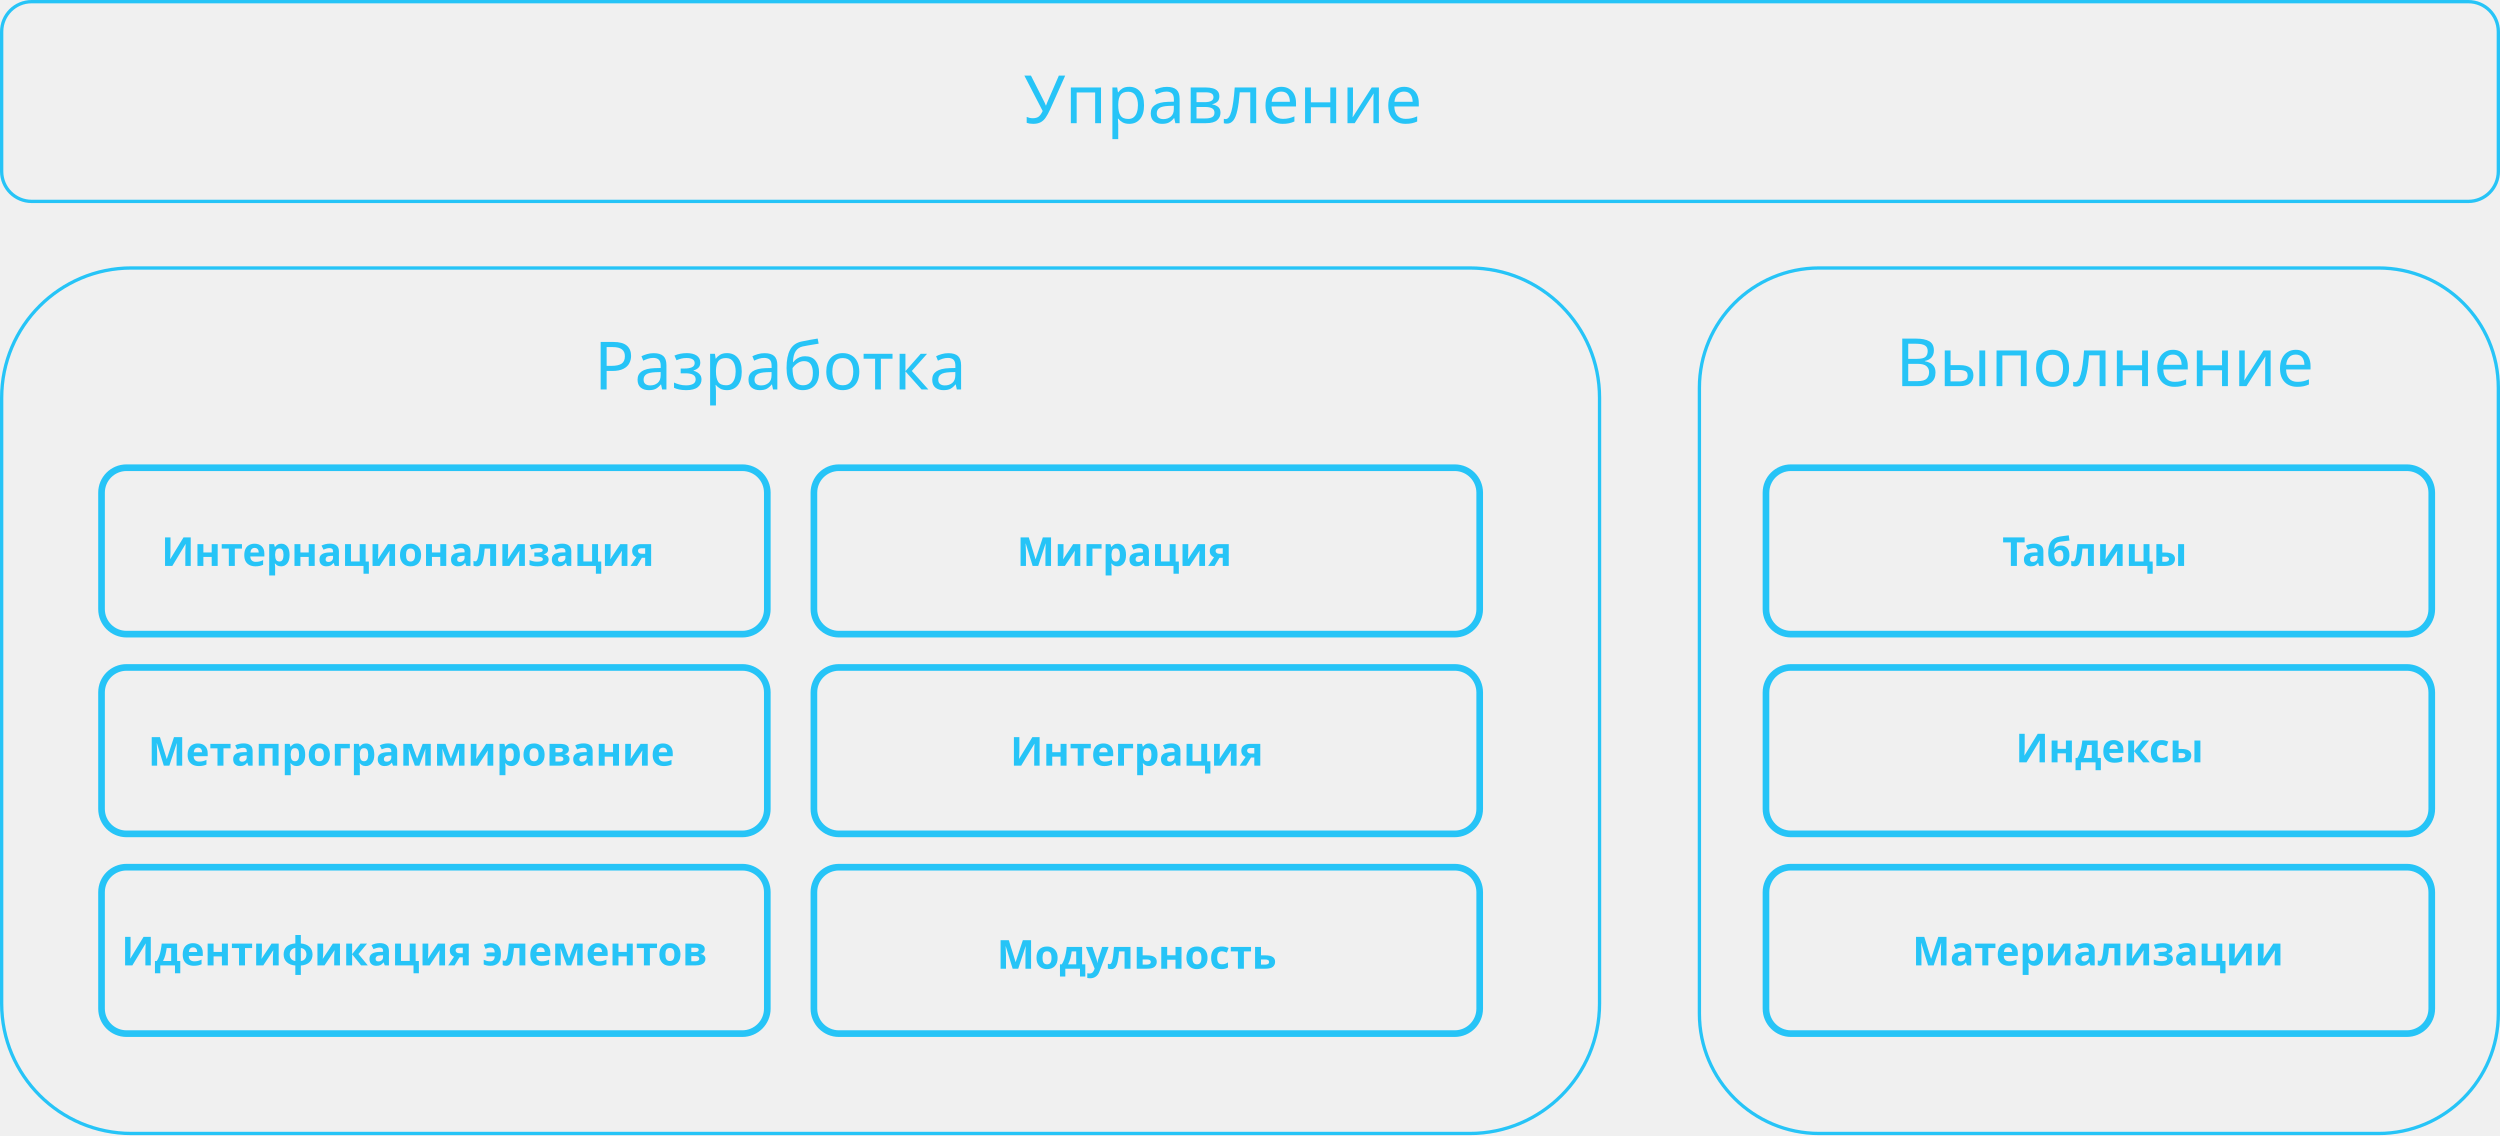
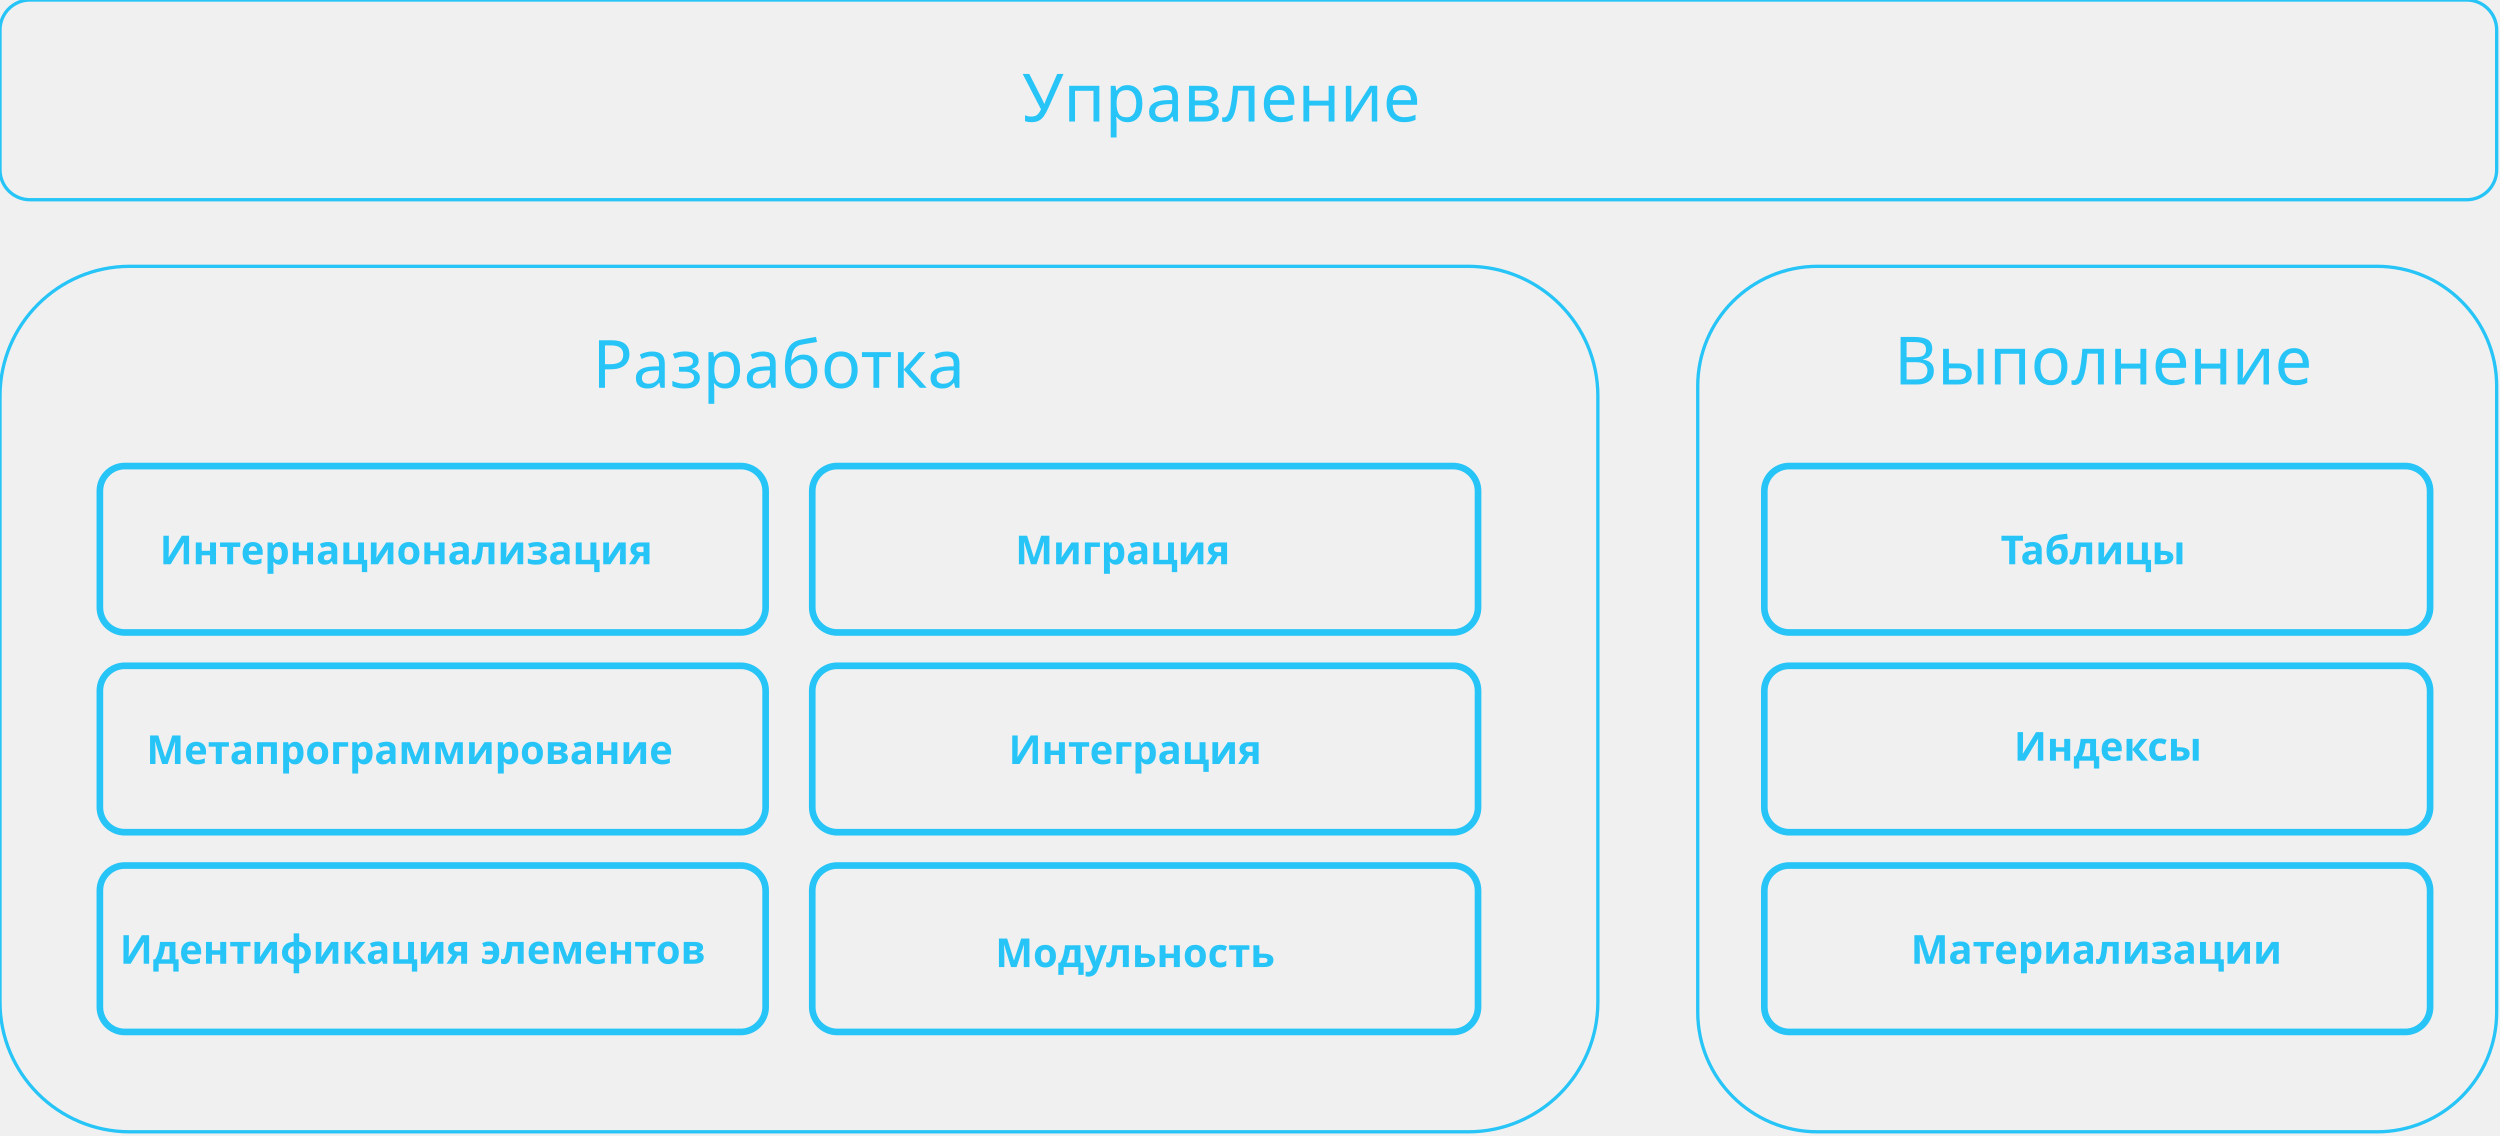
- <svg xmlns="http://www.w3.org/2000/svg" xmlns:xlink="http://www.w3.org/1999/xlink" version="1.1" width="751" height="341" viewBox="-0.5 -0.5 751 341" content="&lt;mxfile modified=&quot;2019-04-02T08:02:27.128Z&quot; host=&quot;www.draw.io&quot; agent=&quot;Mozilla/5.0 (Windows NT 6.1; Win64; x64) AppleWebKit/537.36 (KHTML, like Gecko) Chrome/73.0.368.86 Safari/537.36&quot; version=&quot;10.6.0&quot; etag=&quot;FdsoWs3k3fHUezWZNw-q&quot; type=&quot;google&quot;&gt;&lt;diagram id=&quot;5f2ae4af-fbd3-b9dc-90e3-8405dd81448f&quot; name=&quot;Page-1&quot;&gt;7V1bc6M4Fv41fkyXrlwe7Tjp2aqZqtnqqpnupy3aJg47xGQx6aT7168EAgtdMHYAOYnzQPDhJo4+fTo65yDN8PXDy+c8erz/I1vH6QyB9csML2cIUc9nWy74WQlgCL1KssmTtZDtBV+SX7EQAiF9StbxrnVikWVpkTy2hatsu41XRUsW5Xn23D7tLkvbT32MNrEm+LKKUl36d7Iu7itpgPy9/Lc42dzXT4ZeWB15iOqTxZvs7qN19iyJ8M0MX+dZVlR7Dy/XccqVV+uluu7WcrQpWB5viz4XYB8jEJLvdz4KKIjCK0qrW/yI0ifxtqKkxc/69fPsabuO+R3gDC+e75Mi/vIYrfjRZ1bhTHZfPKTi8F22LUQNYv5bL6Eo9I84L+IXSSRK/DnOHuIi/8lOEUcDT2hP4AfXv5/3leGHQnbfqogaQZFAwKa5+V5JbEfoqa/OAk1F8ZoBRvzM8uI+22TbKL3ZSxd7JYK2wuKXpPjKxZ+o+PWtPrJlJZUO8Z/fxA3+GxfFT6Hn6KnImGj/3N+z7FGvDkS6qmOXPeWr2PLGkIhWF+WbuDgAJa6LzmrN4zQqkh/txjVoDdXlPWtUk6CF6iuIdVgHkOqwJnQMVMPzVxnEgf+JtrlA1xkiBipA3hg6Q+evs8DvoTISTKYybFCZl7JHLiL+/Dy+K6Xe/554n8iUU/BOfs4fiG7X2erpgemC0Ue2/ZTu7p52fCfLN+wg74Z37P+PJH7m+5+iFT9thssj/+IFQj4CAHv727O9TfmfkWoY8O2ClFtabpczVi0BKveDcp/U+2w7L7eglHvSOayklXBZChfSDa8tN78pt40q2FtETdFURB3AUBtwjcHBO41V9pCsxP6uyLN/GnMGcfAlaXqdpVlePgbflX8ClLfRQ5Jy/PwV5+toG/HqSpMNU+5yxeojztvghaj+LYoNmydKTwDl3zAwD4EK88Z6lKkBGHA+CpuaOqDJYO4FAQwCC8qvJcCREoK4hinbv66hWZ3DJLCGaXn0AtBT+y6I4Fkh1GT4T4ZQiCHweT/dAVEq8SMot7elBEgAxpIESAx7LdExaDHs/sylROX0AuzhmBdSl7j2nBoYYRAQgsJOC0Pu+KkJxro9cQHnYKzrFp2+S3RiEoYeGz4eg84Gl0sTOhtiXUrEupCO+hdMj0+4oUtEBy4RHYSEegdM3eBCsRNTrFM8hk4ZllJWmrAbkMDCsMExHFpuL6A9FbTkzPwF9cPdOQx8/5BZoDjH5pJ7YHGB4oBQdGuiQlMkYFooWizUuTx8h22erLjxAsWBoei0K4em+MpkSCQ4hIBahvJz2efka14oKDlQUStY0AecrLqKNh7b1b7NtrGCNSHS8MQrP1lF6VwceEjW6zIebWoA7Ri1BbJyRHmoEQ1WYWcgwCbq34pRjQI7pzEqToChzTOKBMUJb2gz/F5IfTSV9o/xbn401EFCwGHYQUymgh3VquQ1aSUDJI/YU1Os6u9MI8HiDTvTSOrcsOHSSMSlf2YJK+y++hGlSvUHiLbvUr2NuFCp2qYkJ9a2yU+tVL/r3IGwThWo9eNRrX141GQNBKM0EH/QBmIFd+/m0dHErNrvxD6GU2Hf09ziGPQDv34zAkLlVmrmSPXS2q3meR79lE575CfsuoutPElQir1spPsKtlOVYriG7dQhyq0HCi02K5RioJXdELZD/FKE9P0OogbgxUA1HBjkdWqccKBkcnqqVLldz3kuNFdUGu12XP9GgwG2uKxhx6+iumqmrI6caAj0IcO6IR0kQ0nlxs5IyF7LmVijuVCpy96MiUGgA6gfZw5BUU02+htIYD4NYMhhRwoDOl1NOvXVYYqDkNrGqrYMnaXksvNNI1Z7PK6Sfc8vPZIWhPO0Lgk6DWjUPVBnl3Q66Yxqo3dTC+7Rdw3PP6dXhFNvFoEepMSWD6Uk9CnZpnXiNOrO+HsFn1zYQ1CFr3AHILo5C32ocwcZhTvIu7dPennC+hrAE5CI02zh0s4gtqSKhiya9h/UVNKktd+2v8FQyKU5+aYO3jQ3RBej5PRhcmizjN2wijcNq4xqmkwxoGlXGurpFO81NkJ0wrGRKdf2XVigQR8LFE8EGBAqbhEw5fjXqbMVAQw9ZOuX5lJkFkjG7SVjanD3a4hdel9R+N7N1ToOODHjnP6RsdNsynLMawvChEAbxjbfAH3ALN9VlqbR4y75Xkp4GTY8ONEqz1jZbliJDbplkTom4jBuiGXISuiqhbzyrnZlbbLHAogeXyp0m3AupwrbwozHOGcYaB/57n38Em144RePcZ4wvXOc1dI/axHHWu82AdQ2IWNQbx8mPOotZ5NH64TViJo+daBBWBpWpXXG/BBQ5GFIfTYi9rEXkMEag9c240wRTWiaZWec1mByH0/bGmxJyGO6Ci4gFyBv4I044P2BQA49NeVrPyJ1A3OnzvnKr2abDqW/c35k/9mlUYzbKPRsFqOjzpR/PYqjDjufPIX4x1lCrAo6LKFFO3wF1PmDkD67BZW+ttJnw1hKNwzb4TH5qxigWV39xhIfLhEcBO2BQGCA/3SfH2BTrEWpIueZwaDNGITouQa+aeik5UwNo7I3kUytfGvg6yrz6hdpgWwckh00mfqY6SgNjfo0n5e1Urp9WX2851i49CYItyieTJVSRnSeY5Pz/NxaDW1Ts4cMrQYaiGacqV9rXDiaNYv6GPC5hb3ogau+2u5ybqTuknX8PcrtY9bGcgfSpG9zSd7OrHm/TschTGbt0yHf6SfbxKm/u4Slj+3DyMZ8lWey0E3Z9zwJ2xCgqw2GmgoNBsR02RTEqbu6nGeNYsuUFUfTXZ+JAi9I7e9LVowax0h16kquyNEWDOyecg20Qds4Dk6lzosjbTaiI01PSzDifjI3GsFDjvD2A7GZ9nnYuMkHpM/iA3UjP4PkA+LcfenZbDF5lkaZULBml90IGrrQimtaYXYfbrEKNXzXMyGrOM0EF/Pr2mYwNbrQFR+4jH55av7jPxc5fz/5sF+YKZ4YQ7aMMXA6ipOcOJ3muYwR2T5qek245wNjdeCYDsTtfBZiWDTKvFLMKHCdaOqSdbS7b4aU/TPUm5kBRJ0zyW3C3+4VfnYS9jHbzuc7STLsql4dsym8uUoCQ1dSeenRs79gqgyviLLY3cELQqBAZOC5X4jT8IBwiuHXxAeUYYD8Ve2ynffzpjqdQS0hArSBvmFNLWjy/o/SudQhhWE7l3pfmgWmwwVwRpxG0RviNHgsp2kXjM1pdQB22kSBFp5c4oScB06AMvqi3gGcIIq7LhgBJ07d7HvHAE7WVzNEGTAQDW/5HtNcOSFhJeN9l9gjzVHY7KHm6P6KvWxhuMuy2Quau+yfS5qjN4ayXDeyxdWGL56crCyjSn39CqL10FRKxZ1LI88P3VsDeGa9tSnlWyVYjfCkWmlT40mZU9PRZ1+3/DRzuKk5eMGpM7iFgXIj1dc6YtoWdR9fsE0wSVqxg6U02cbbIiAX/lRqyrmfzJ9KnftTbckcZn9qR58HpEV4m/T5Zr3Txodar3f6PpDZZ4n3Y8AJ1QkqsWklCC+cCp5O180r4WlbCEJeEdq/wHMaeKJQgedVY8DJ+KzHrkPjM82+/Y6+XuH889/Zxv/3X/+Jf/2aaDF4TUsGXVoVpy8Gf2XIW/VNFtgQi8Eb1eZ2sQ1AKSWe5RPIOdYidQcjcm9wuNU7Ivcq7PGPClXwmQZiA623wX7mGa/RvdnNx9d/ZOuYn/F/&lt;/diagram&gt;&lt;/mxfile&gt;" id="svg334">
+ <svg xmlns="http://www.w3.org/2000/svg" xmlns:xlink="http://www.w3.org/1999/xlink" version="1.1" viewBox="0 0 751 341" content="&lt;mxfile modified=&quot;2019-04-02T08:02:27.128Z&quot; host=&quot;www.draw.io&quot; agent=&quot;Mozilla/5.0 (Windows NT 6.1; Win64; x64) AppleWebKit/537.36 (KHTML, like Gecko) Chrome/73.0.368.86 Safari/537.36&quot; version=&quot;10.6.0&quot; etag=&quot;FdsoWs3k3fHUezWZNw-q&quot; type=&quot;google&quot;&gt;&lt;diagram id=&quot;5f2ae4af-fbd3-b9dc-90e3-8405dd81448f&quot; name=&quot;Page-1&quot;&gt;7V1bc6M4Fv41fkyXrlwe7Tjp2aqZqtnqqpnupy3aJg47xGQx6aT7168EAgtdMHYAOYnzQPDhJo4+fTo65yDN8PXDy+c8erz/I1vH6QyB9csML2cIUc9nWy74WQlgCL1KssmTtZDtBV+SX7EQAiF9StbxrnVikWVpkTy2hatsu41XRUsW5Xn23D7tLkvbT32MNrEm+LKKUl36d7Iu7itpgPy9/Lc42dzXT4ZeWB15iOqTxZvs7qN19iyJ8M0MX+dZVlR7Dy/XccqVV+uluu7WcrQpWB5viz4XYB8jEJLvdz4KKIjCK0qrW/yI0ifxtqKkxc/69fPsabuO+R3gDC+e75Mi/vIYrfjRZ1bhTHZfPKTi8F22LUQNYv5bL6Eo9I84L+IXSSRK/DnOHuIi/8lOEUcDT2hP4AfXv5/3leGHQnbfqogaQZFAwKa5+V5JbEfoqa/OAk1F8ZoBRvzM8uI+22TbKL3ZSxd7JYK2wuKXpPjKxZ+o+PWtPrJlJZUO8Z/fxA3+GxfFT6Hn6KnImGj/3N+z7FGvDkS6qmOXPeWr2PLGkIhWF+WbuDgAJa6LzmrN4zQqkh/txjVoDdXlPWtUk6CF6iuIdVgHkOqwJnQMVMPzVxnEgf+JtrlA1xkiBipA3hg6Q+evs8DvoTISTKYybFCZl7JHLiL+/Dy+K6Xe/554n8iUU/BOfs4fiG7X2erpgemC0Ue2/ZTu7p52fCfLN+wg74Z37P+PJH7m+5+iFT9thssj/+IFQj4CAHv727O9TfmfkWoY8O2ClFtabpczVi0BKveDcp/U+2w7L7eglHvSOayklXBZChfSDa8tN78pt40q2FtETdFURB3AUBtwjcHBO41V9pCsxP6uyLN/GnMGcfAlaXqdpVlePgbflX8ClLfRQ5Jy/PwV5+toG/HqSpMNU+5yxeojztvghaj+LYoNmydKTwDl3zAwD4EK88Z6lKkBGHA+CpuaOqDJYO4FAQwCC8qvJcCREoK4hinbv66hWZ3DJLCGaXn0AtBT+y6I4Fkh1GT4T4ZQiCHweT/dAVEq8SMot7elBEgAxpIESAx7LdExaDHs/sylROX0AuzhmBdSl7j2nBoYYRAQgsJOC0Pu+KkJxro9cQHnYKzrFp2+S3RiEoYeGz4eg84Gl0sTOhtiXUrEupCO+hdMj0+4oUtEBy4RHYSEegdM3eBCsRNTrFM8hk4ZllJWmrAbkMDCsMExHFpuL6A9FbTkzPwF9cPdOQx8/5BZoDjH5pJ7YHGB4oBQdGuiQlMkYFooWizUuTx8h22erLjxAsWBoei0K4em+MpkSCQ4hIBahvJz2efka14oKDlQUStY0AecrLqKNh7b1b7NtrGCNSHS8MQrP1lF6VwceEjW6zIebWoA7Ri1BbJyRHmoEQ1WYWcgwCbq34pRjQI7pzEqToChzTOKBMUJb2gz/F5IfTSV9o/xbn401EFCwGHYQUymgh3VquQ1aSUDJI/YU1Os6u9MI8HiDTvTSOrcsOHSSMSlf2YJK+y++hGlSvUHiLbvUr2NuFCp2qYkJ9a2yU+tVL/r3IGwThWo9eNRrX141GQNBKM0EH/QBmIFd+/m0dHErNrvxD6GU2Hf09ziGPQDv34zAkLlVmrmSPXS2q3meR79lE575CfsuoutPElQir1spPsKtlOVYriG7dQhyq0HCi02K5RioJXdELZD/FKE9P0OogbgxUA1HBjkdWqccKBkcnqqVLldz3kuNFdUGu12XP9GgwG2uKxhx6+iumqmrI6caAj0IcO6IR0kQ0nlxs5IyF7LmVijuVCpy96MiUGgA6gfZw5BUU02+htIYD4NYMhhRwoDOl1NOvXVYYqDkNrGqrYMnaXksvNNI1Z7PK6Sfc8vPZIWhPO0Lgk6DWjUPVBnl3Q66Yxqo3dTC+7Rdw3PP6dXhFNvFoEepMSWD6Uk9CnZpnXiNOrO+HsFn1zYQ1CFr3AHILo5C32ocwcZhTvIu7dPennC+hrAE5CI02zh0s4gtqSKhiya9h/UVNKktd+2v8FQyKU5+aYO3jQ3RBej5PRhcmizjN2wijcNq4xqmkwxoGlXGurpFO81NkJ0wrGRKdf2XVigQR8LFE8EGBAqbhEw5fjXqbMVAQw9ZOuX5lJkFkjG7SVjanD3a4hdel9R+N7N1ToOODHjnP6RsdNsynLMawvChEAbxjbfAH3ALN9VlqbR4y75Xkp4GTY8ONEqz1jZbliJDbplkTom4jBuiGXISuiqhbzyrnZlbbLHAogeXyp0m3AupwrbwozHOGcYaB/57n38Em144RePcZ4wvXOc1dI/axHHWu82AdQ2IWNQbx8mPOotZ5NH64TViJo+daBBWBpWpXXG/BBQ5GFIfTYi9rEXkMEag9c240wRTWiaZWec1mByH0/bGmxJyGO6Ci4gFyBv4I044P2BQA49NeVrPyJ1A3OnzvnKr2abDqW/c35k/9mlUYzbKPRsFqOjzpR/PYqjDjufPIX4x1lCrAo6LKFFO3wF1PmDkD67BZW+ttJnw1hKNwzb4TH5qxigWV39xhIfLhEcBO2BQGCA/3SfH2BTrEWpIueZwaDNGITouQa+aeik5UwNo7I3kUytfGvg6yrz6hdpgWwckh00mfqY6SgNjfo0n5e1Urp9WX2851i49CYItyieTJVSRnSeY5Pz/NxaDW1Ts4cMrQYaiGacqV9rXDiaNYv6GPC5hb3ogau+2u5ybqTuknX8PcrtY9bGcgfSpG9zSd7OrHm/TschTGbt0yHf6SfbxKm/u4Slj+3DyMZ8lWey0E3Z9zwJ2xCgqw2GmgoNBsR02RTEqbu6nGeNYsuUFUfTXZ+JAi9I7e9LVowax0h16kquyNEWDOyecg20Qds4Dk6lzosjbTaiI01PSzDifjI3GsFDjvD2A7GZ9nnYuMkHpM/iA3UjP4PkA+LcfenZbDF5lkaZULBml90IGrrQimtaYXYfbrEKNXzXMyGrOM0EF/Pr2mYwNbrQFR+4jH55av7jPxc5fz/5sF+YKZ4YQ7aMMXA6ipOcOJ3muYwR2T5qek245wNjdeCYDsTtfBZiWDTKvFLMKHCdaOqSdbS7b4aU/TPUm5kBRJ0zyW3C3+4VfnYS9jHbzuc7STLsql4dsym8uUoCQ1dSeenRs79gqgyviLLY3cELQqBAZOC5X4jT8IBwiuHXxAeUYYD8Ve2ynffzpjqdQS0hArSBvmFNLWjy/o/SudQhhWE7l3pfmgWmwwVwRpxG0RviNHgsp2kXjM1pdQB22kSBFp5c4oScB06AMvqi3gGcIIq7LhgBJ07d7HvHAE7WVzNEGTAQDW/5HtNcOSFhJeN9l9gjzVHY7KHm6P6KvWxhuMuy2Quau+yfS5qjN4ayXDeyxdWGL56crCyjSn39CqL10FRKxZ1LI88P3VsDeGa9tSnlWyVYjfCkWmlT40mZU9PRZ1+3/DRzuKk5eMGpM7iFgXIj1dc6YtoWdR9fsE0wSVqxg6U02cbbIiAX/lRqyrmfzJ9KnftTbckcZn9qR58HpEV4m/T5Zr3Txodar3f6PpDZZ4n3Y8AJ1QkqsWklCC+cCp5O180r4WlbCEJeEdq/wHMaeKJQgedVY8DJ+KzHrkPjM82+/Y6+XuH889/Zxv/3X/+Jf/2aaDF4TUsGXVoVpy8Gf2XIW/VNFtgQi8Eb1eZ2sQ1AKSWe5RPIOdYidQcjcm9wuNU7Ivcq7PGPClXwmQZiA623wX7mGa/RvdnNx9d/ZOuYn/F/&lt;/diagram&gt;&lt;/mxfile&gt;" id="svg334">
  <style type="text/css" id="style2">
    a {
      text-decoration:none;
    }
  </style>
  <defs id="defs4" />
  <g id="g332" transform="translate(-29.5,-80)">
    <rect x="539.5" y="160" width="240" height="260" rx="36" ry="36" fill="#ffffff" stroke="#000000" pointer-events="none" id="rect14" style="fill:#ffffff;fill-opacity:0;stroke:#26c4f7;stroke-opacity:1" />
    <rect x="29.5" y="160" width="480" height="260" rx="39" ry="39" fill="#ffffff" stroke="#000000" pointer-events="none" id="rect16" style="fill:none;stroke:#26c4f7;stroke-opacity:1" />
    <rect x="59.5" y="340" width="200" height="50" rx="7.5" ry="7.5" fill="#ffffff" stroke="#000000" stroke-width="2" pointer-events="none" id="rect18" style="fill:none;stroke:#26c4f7;stroke-opacity:1" />
    <rect x="273.5" y="340" width="200" height="50" rx="7.5" ry="7.5" fill="#ffffff" stroke="#000000" stroke-width="2" pointer-events="none" id="rect26" style="fill:none;stroke:#26c4f7;stroke-opacity:1" />
    <rect x="59.5" y="280" width="200" height="50" rx="7.5" ry="7.5" fill="#ffffff" stroke="#000000" stroke-width="2" pointer-events="none" id="rect34" style="fill:none;stroke:#26c4f7;stroke-opacity:1" />
    <rect x="273.5" y="280" width="200" height="50" rx="7.5" ry="7.5" fill="#ffffff" stroke="#000000" stroke-width="2" pointer-events="none" id="rect42" style="fill:none;stroke:#26c4f7;stroke-opacity:1" />
    <rect x="59.5" y="220" width="200" height="50" rx="7.5" ry="7.5" fill="#ffffff" stroke="#000000" stroke-width="2" pointer-events="none" id="rect50" style="fill:none;stroke:#26c4f7;stroke-opacity:1" />
    <rect x="273.5" y="220" width="200" height="50" rx="7.5" ry="7.5" fill="#ffffff" stroke="#000000" stroke-width="2" pointer-events="none" id="rect58" style="fill:none;stroke:#26c4f7;stroke-opacity:1" />
    <rect x="559.5" y="340" width="200" height="50" rx="7.5" ry="7.5" fill="#ffffff" stroke="#000000" stroke-width="2" pointer-events="none" id="rect66" style="fill:none;stroke:#26c4f7;stroke-opacity:1" />
    <rect x="559.5" y="280" width="200" height="50" rx="7.5" ry="7.5" fill="#ffffff" stroke="#000000" stroke-width="2" pointer-events="none" id="rect74" style="fill:none;stroke:#26c4f7;stroke-opacity:1" />
    <rect x="559.5" y="220" width="200" height="50" rx="7.5" ry="7.5" fill="#ffffff" stroke="#000000" stroke-width="2" pointer-events="none" id="rect82" style="fill:none;stroke:#26c4f7;stroke-opacity:1" />
    <rect x="29.5" y="80" width="750" height="60" rx="9" ry="9" fill="#ffffff" stroke="#000000" pointer-events="none" id="rect324" style="fill:#ffffff;fill-opacity:0;stroke:#26c4f7;stroke-opacity:1" />
    <text xml:space="preserve" style="font-size:24px;line-height:1.25;font-family:sans-serif" x="344.5" y="109.5" id="text350">
      <tspan id="tspan348" x="344.5" y="109.5" />
    </text>
-     <a xlink:href="Management" id="a356" transform="translate(30,10)" style="text-decoration:none;text-decoration-line:none">
+     <a xlink:href="Management" style="text-decoration:none;text-decoration-line:none" transform="translate(30,10)" id="a356">
      <text xml:space="preserve" style="font-size:20px;line-height:1.25;font-family:sans-serif" x="306.5" y="106.5" id="text354">
        <tspan id="tspan352" x="306.5" y="106.5" style="fill:#26c4f7;fill-opacity:1">Управление</tspan>
      </text>
    </a>
-     <a xlink:href="Development" id="a364" style="text-decoration:none;text-decoration-line:none" transform="translate(11,1)">
+     <a xlink:href="Development" transform="translate(11,1)" style="text-decoration:none;text-decoration-line:none" id="a364">
      <text xml:space="preserve" style="font-size:20px;line-height:1.25;font-family:sans-serif" x="196.5" y="195.5" id="text362">
        <tspan id="tspan360" x="196.5" y="195.5" style="fill:#26c4f7;fill-opacity:1">Разработка</tspan>
      </text>
    </a>
-     <a xlink:href="Execution" id="a372" transform="translate(6,-2)" style="text-decoration:none;text-decoration-line:none">
+     <a xlink:href="Execution" style="text-decoration:none;text-decoration-line:none" transform="translate(6,-2)" id="a372">
      <text xml:space="preserve" style="font-size:20px;line-height:1.25;font-family:sans-serif" x="592.5" y="197.5" id="text370">
        <tspan id="tspan368" x="592.5" y="197.5" style="fill:#26c4f7;fill-opacity:1">Выполнение</tspan>
      </text>
    </a>
-     <a xlink:href="Tables" id="a386" transform="translate(19,5)" style="text-decoration:none;text-decoration-line:none">
+     <a xlink:href="Tables" style="text-decoration:none;text-decoration-line:none" transform="translate(19,5)" id="a386">
      <text xml:space="preserve" style="font-weight:bold;font-size:12px;line-height:1.25;font-family:sans-serif;-inkscape-font-specification:'sans-serif Bold';text-decoration:none;text-decoration-line:none" x="611.5" y="244.5" id="text378">
        <tspan id="tspan376" x="611.5" y="244.5" style="fill:#26c4f7;fill-opacity:1">Таблицы</tspan>
      </text>
    </a>
-     <a xlink:href="Indexes" id="a394" transform="translate(14,4)" style="text-decoration:none;text-decoration-line:none">
+     <a xlink:href="Indexes" style="text-decoration:none;text-decoration-line:none" transform="translate(14,4)" id="a394">
      <text xml:space="preserve" style="font-weight:bold;font-size:12px;line-height:1.25;font-family:sans-serif;-inkscape-font-specification:'sans-serif Bold'" x="620.5" y="304.5" id="text392">
        <tspan id="tspan390" x="620.5" y="304.5" style="fill:#26c4f7;fill-opacity:1">Индексы</tspan>
      </text>
    </a>
-     <a xlink:href="Materializations" id="a402" transform="translate(-6,4)" style="text-decoration:none;text-decoration-line:none">
+     <a xlink:href="Materializations" style="text-decoration:none;text-decoration-line:none" transform="translate(-6,4)" id="a402">
      <text xml:space="preserve" style="font-weight:bold;font-size:12px;line-height:1.25;font-family:sans-serif;-inkscape-font-specification:'sans-serif Bold'" x="609.5" y="365.5" id="text400">
        <tspan id="tspan398" x="609.5" y="365.5" style="fill:#26c4f7;fill-opacity:1">Материализации</tspan>
      </text>
    </a>
-     <a xlink:href="Internationalization" id="a410" style="text-decoration:none;text-decoration-line:none" transform="translate(-17,1)">
+     <a xlink:href="Internationalization" transform="translate(-17,1)" style="text-decoration:none;text-decoration-line:none" id="a410">
      <text xml:space="preserve" style="font-weight:bold;font-size:12px;line-height:1.25;font-family:sans-serif;-inkscape-font-specification:'sans-serif Bold'" x="94.5" y="248.5" id="text408">
        <tspan id="tspan406" x="94.5" y="248.5" style="fill:#26c4f7;fill-opacity:1">Интернационализация</tspan>
      </text>
    </a>
-     <a xlink:href="Migration" id="a418" transform="translate(2,2)" style="text-decoration:none;text-decoration-line:none">
+     <a xlink:href="Migration" style="text-decoration:none;text-decoration-line:none" transform="translate(2,2)" id="a418">
      <text xml:space="preserve" style="font-weight:bold;font-size:12px;line-height:1.25;font-family:sans-serif;-inkscape-font-specification:'sans-serif Bold'" x="332.5" y="247.5" id="text416">
        <tspan id="tspan414" x="332.5" y="247.5" style="fill:#26c4f7;fill-opacity:1">Миграция</tspan>
      </text>
    </a>
-     <a xlink:href="Metaprogramming" id="a426" transform="translate(-31,7)" style="text-decoration:none;text-decoration-line:none">
+     <a xlink:href="Metaprogramming" style="text-decoration:none;text-decoration-line:none" transform="translate(-31,7)" id="a426">
      <text xml:space="preserve" style="font-weight:bold;font-size:12px;line-height:1.25;font-family:sans-serif;-inkscape-font-specification:'sans-serif Bold'" x="104.5" y="302.5" id="text424">
        <tspan id="tspan422" x="104.5" y="302.5" style="fill:#26c4f7;fill-opacity:1">Метапрограммирование</tspan>
      </text>
    </a>
-     <a xlink:href="Integration" id="a434" transform="translate(-5,-7)" style="text-decoration:none;text-decoration-line:none">
+     <a xlink:href="Integration" style="text-decoration:none;text-decoration-line:none" transform="translate(-5,-7)" id="a434">
      <text xml:space="preserve" style="font-weight:bold;font-size:12px;line-height:1.25;font-family:sans-serif;-inkscape-font-specification:'sans-serif Bold'" x="337.5" y="316.5" id="text432">
        <tspan id="tspan430" x="337.5" y="316.5" style="fill:#26c4f7;fill-opacity:1">Интеграция</tspan>
      </text>
    </a>
-     <a xlink:href="Element_identification" id="a447" transform="translate(-30,6)" style="text-decoration:none;text-decoration-line:none">
+     <a xlink:href="Element_identification" style="text-decoration:none;text-decoration-line:none" transform="translate(-30,6)" id="a447">
      <text xml:space="preserve" style="font-weight:bold;font-size:12px;line-height:1.25;font-family:sans-serif;-inkscape-font-specification:'sans-serif Bold'" x="95.5" y="363.5" id="text445">
        <tspan id="tspan443" x="95.5" y="363.5" style="fill:#26c4f7;fill-opacity:1">Идентификация элементов</tspan>
      </text>
    </a>
-     <a xlink:href="Modularity" id="a455" transform="translate(9,7)" style="text-decoration:none;text-decoration-line:none">
+     <a xlink:href="Modularity" style="text-decoration:none;text-decoration-line:none" transform="translate(9,7)" id="a455">
      <text xml:space="preserve" style="font-weight:bold;font-size:12px;line-height:1.25;font-family:sans-serif;-inkscape-font-specification:'sans-serif Bold'" x="319.5" y="363.5" id="text453">
        <tspan id="tspan451" x="319.5" y="363.5" style="fill:#26c4f7;fill-opacity:1">Модульность</tspan>
      </text>
    </a>
  </g>
</svg>
